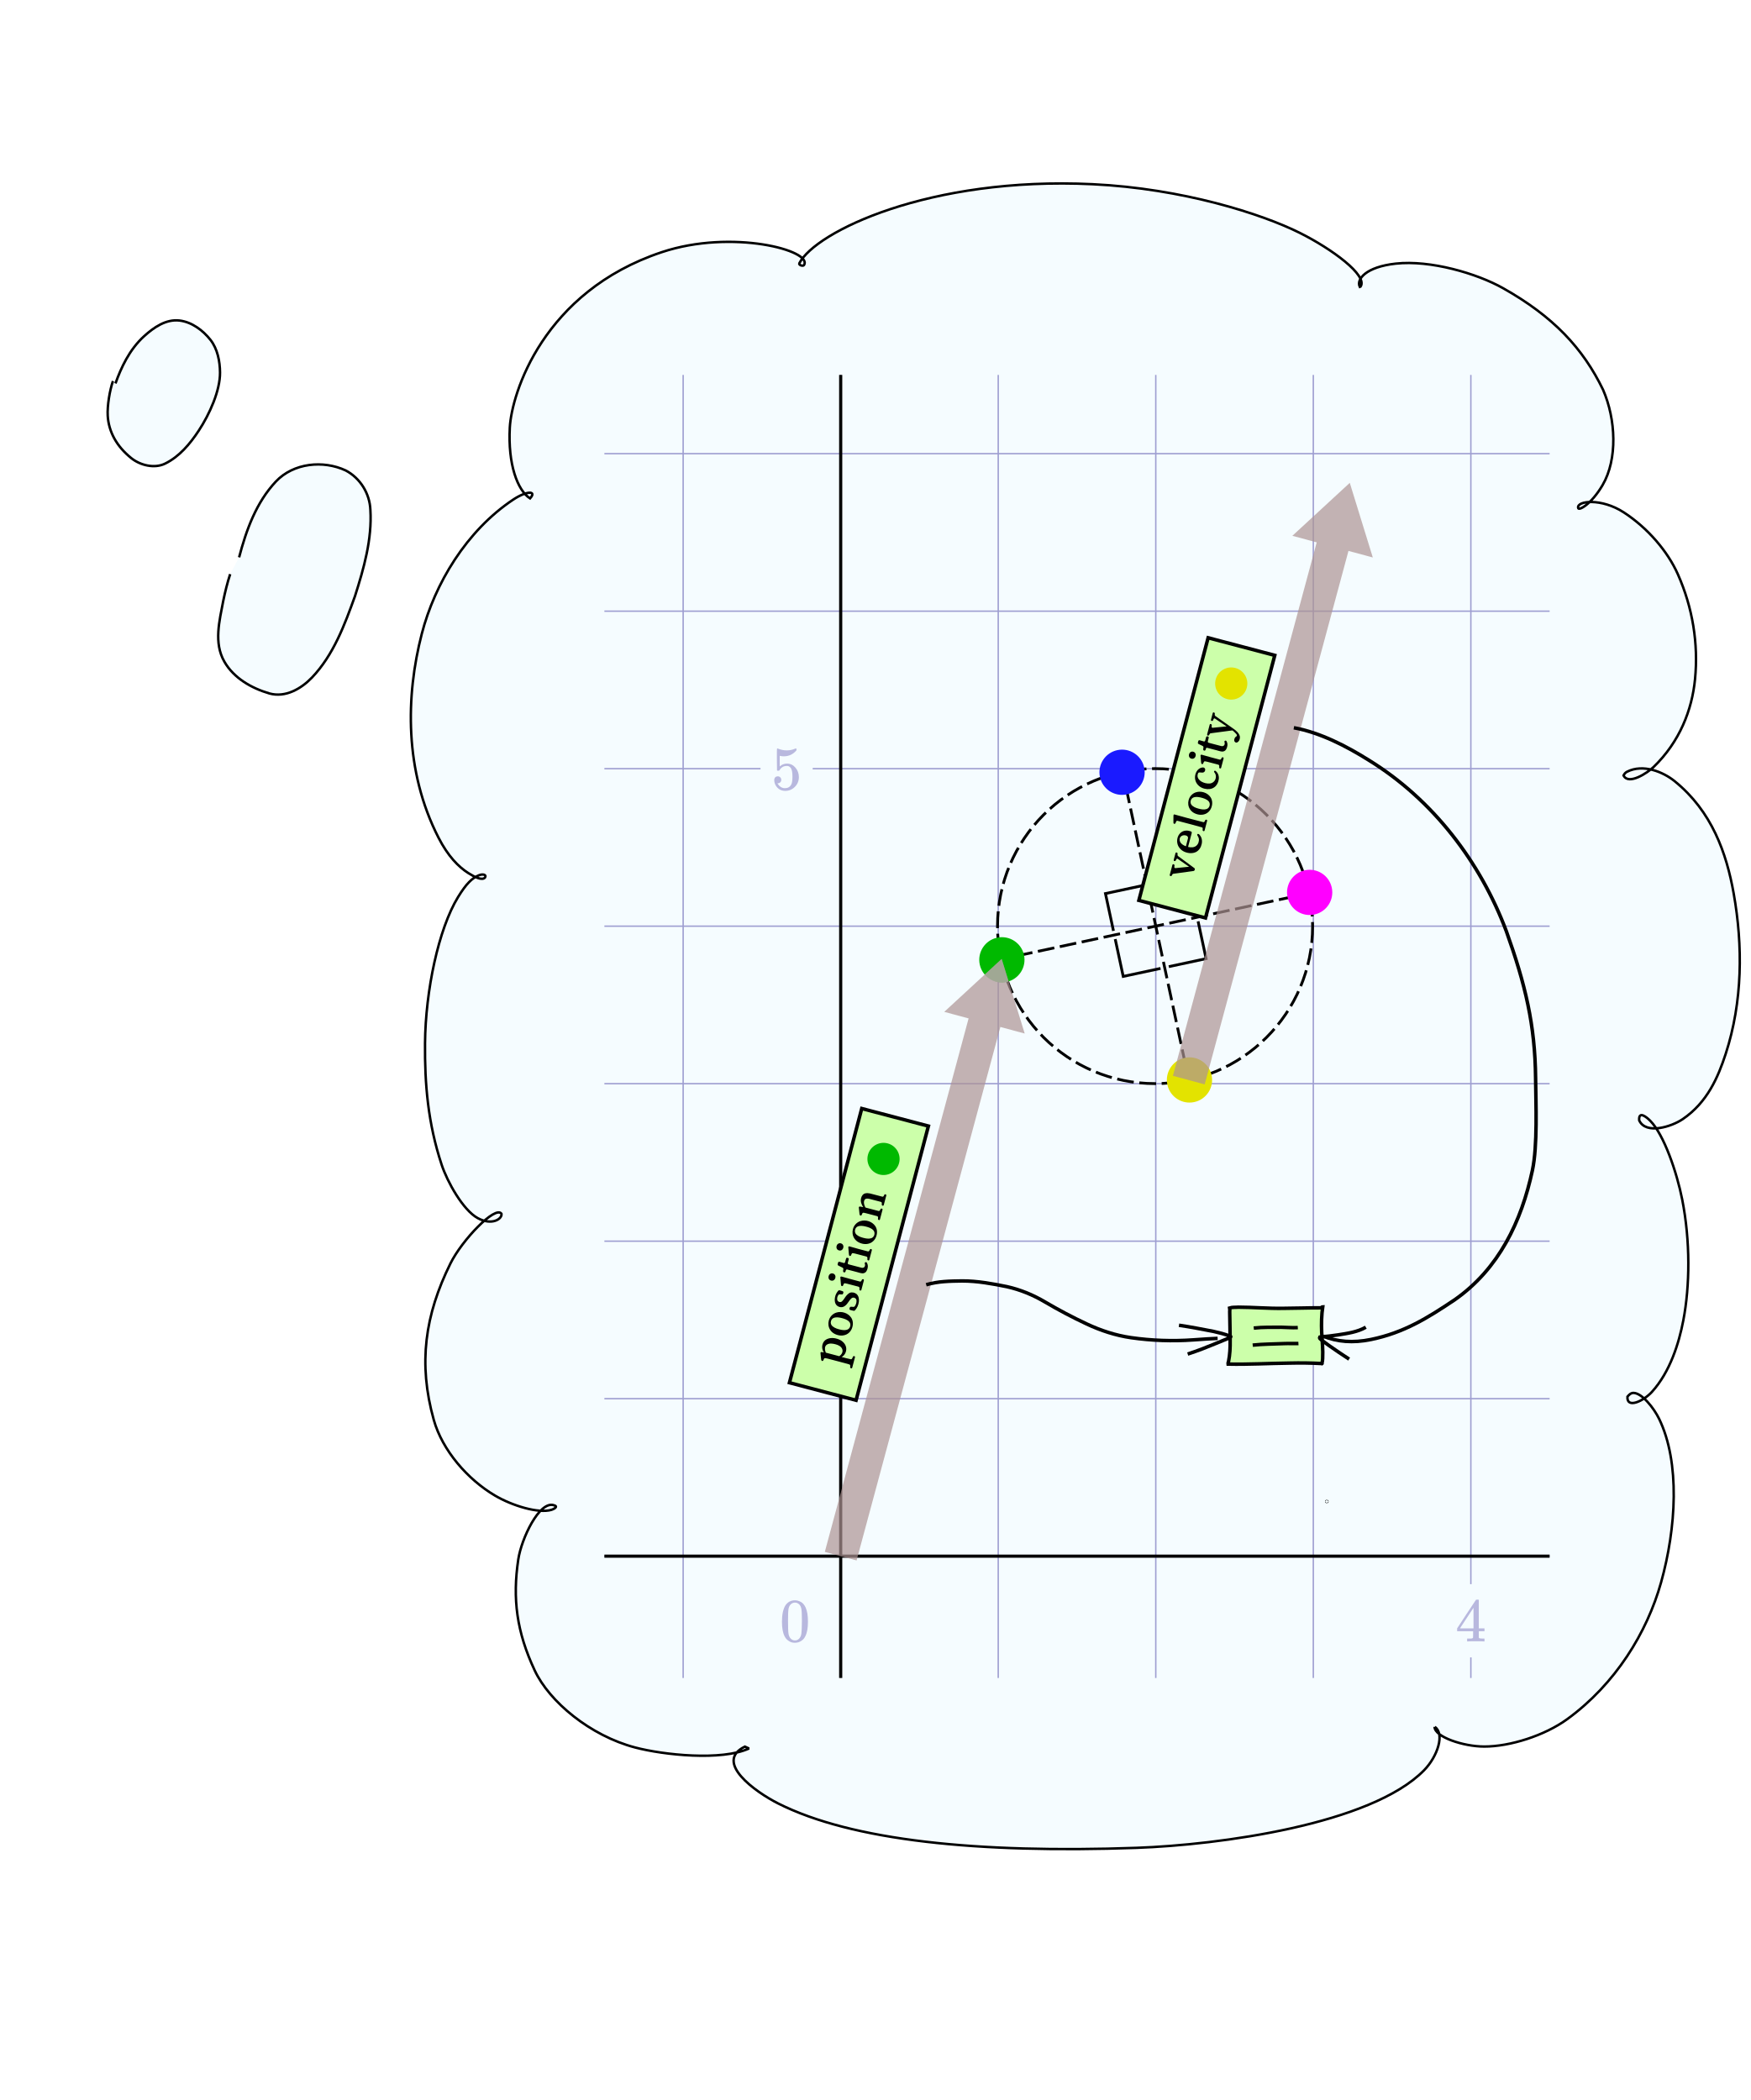
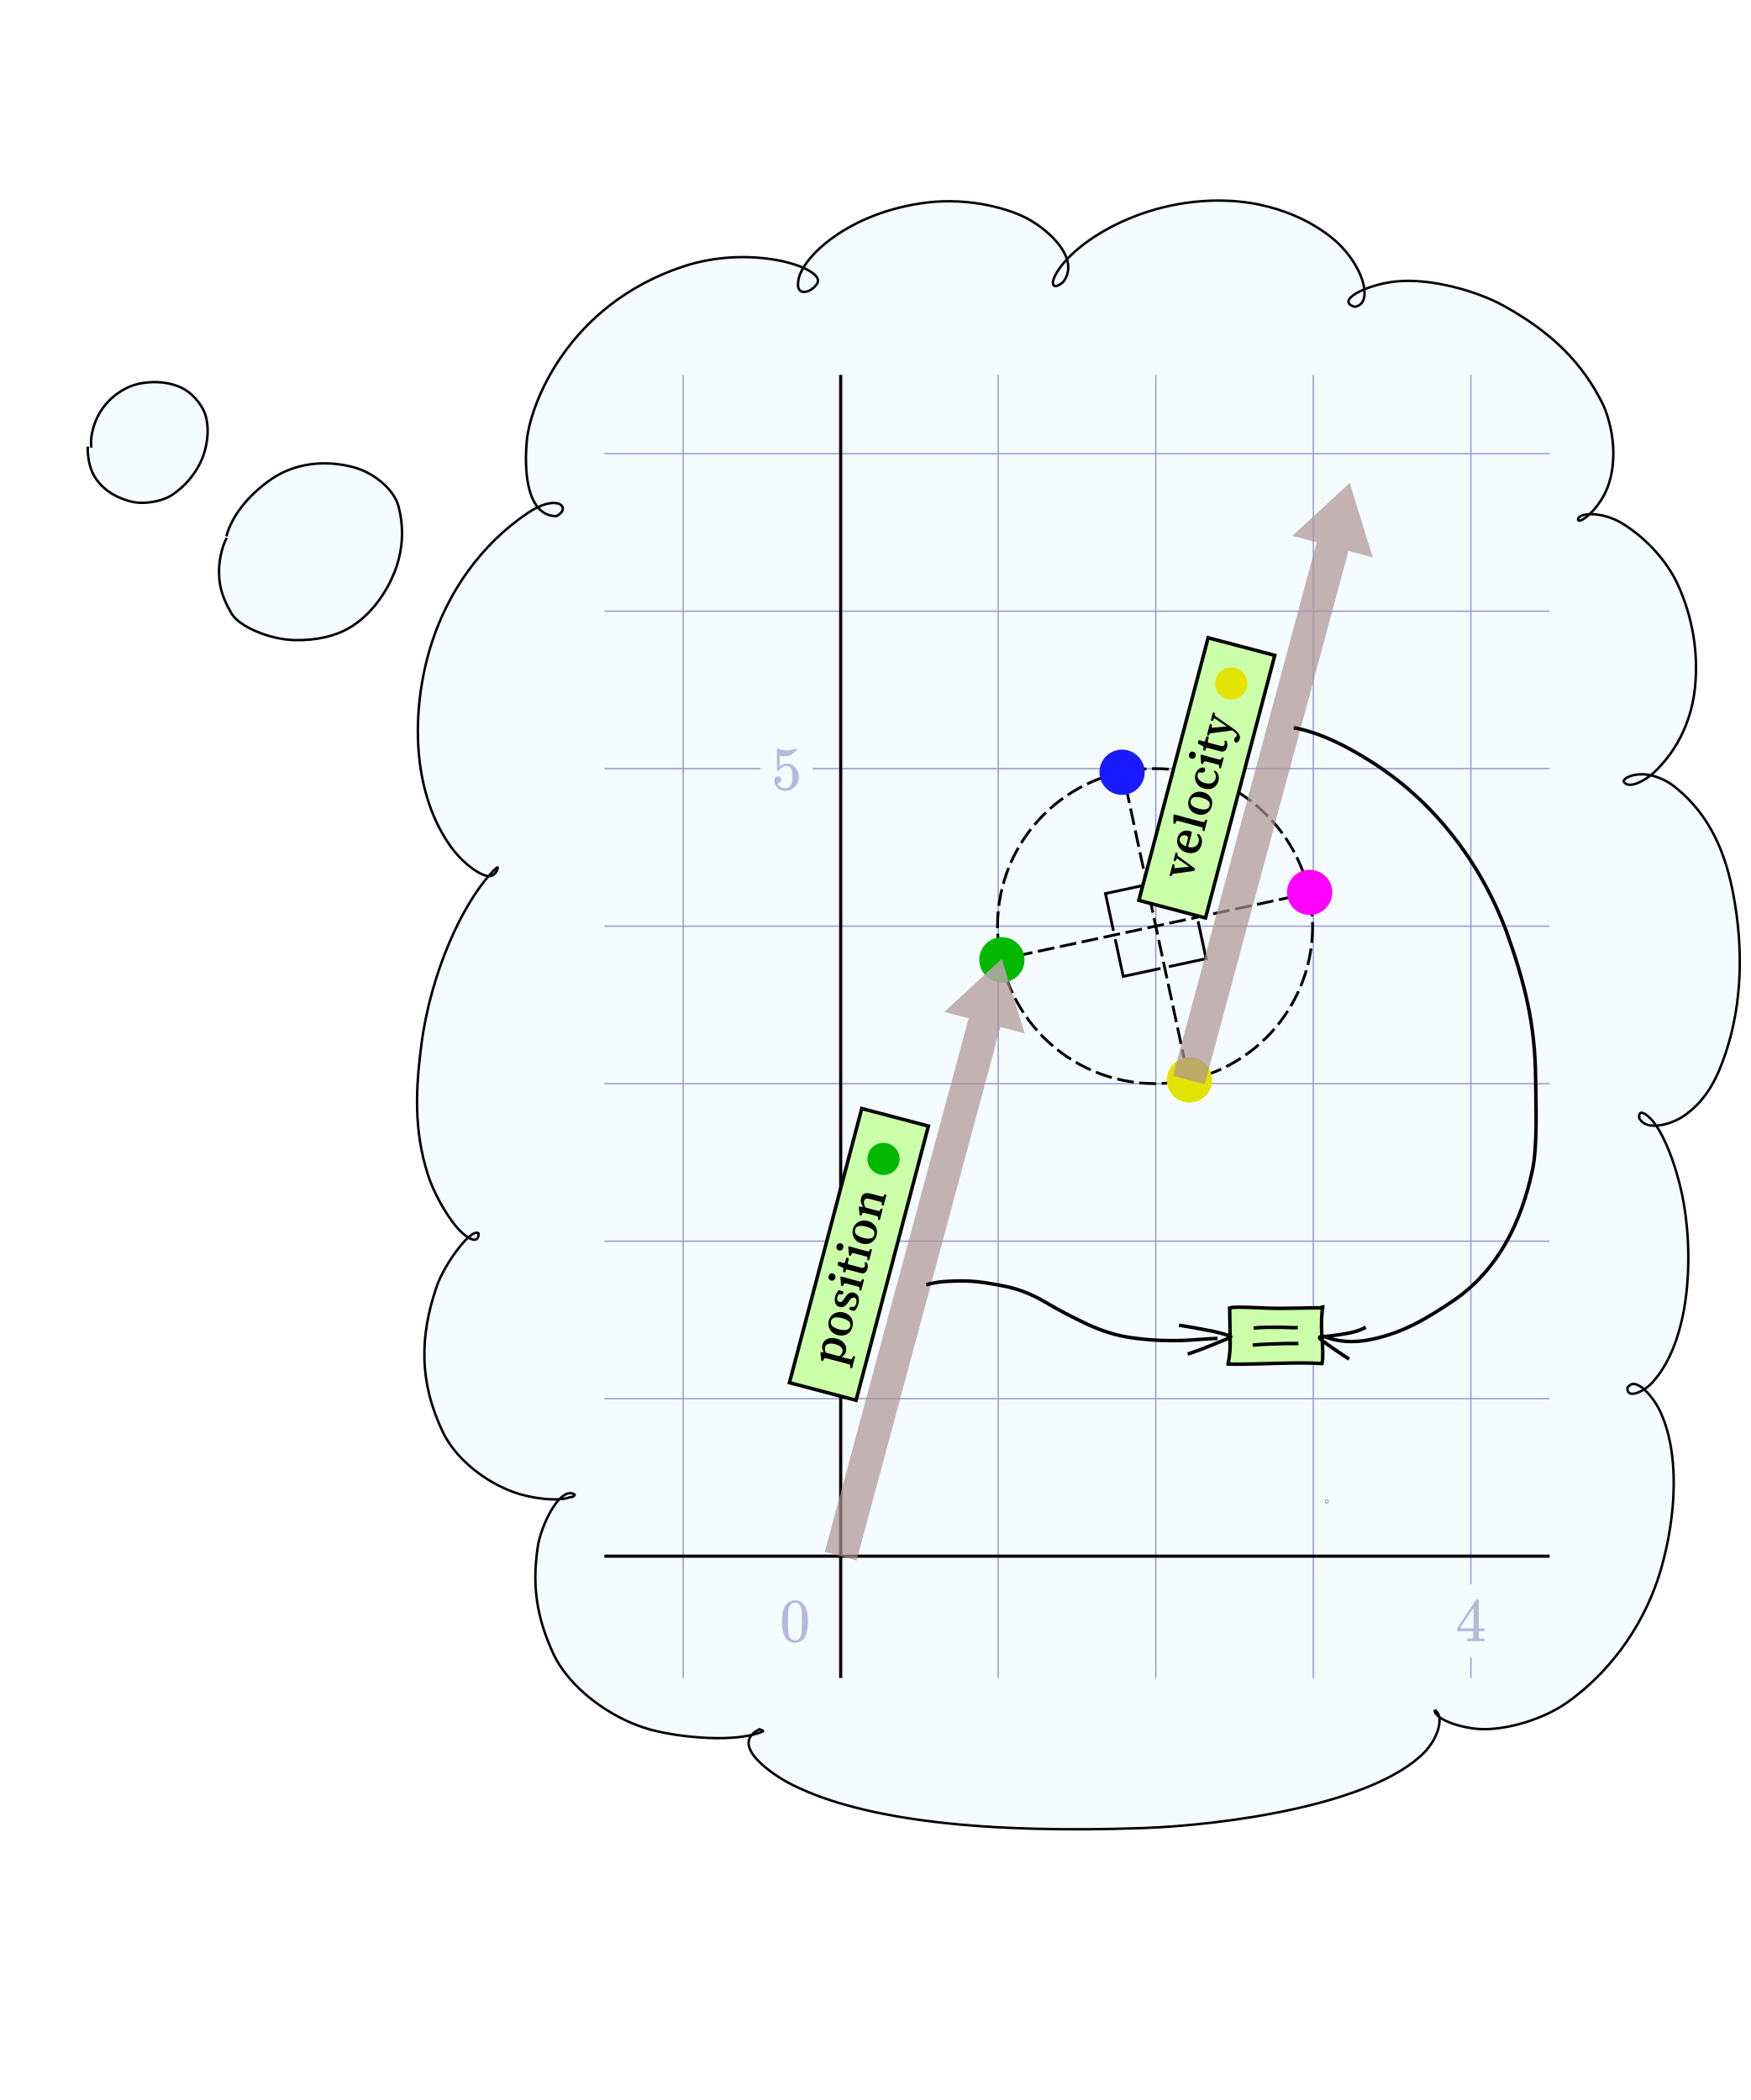
<svg xmlns="http://www.w3.org/2000/svg" xmlns:xlink="http://www.w3.org/1999/xlink" id="svg22" width="500" height="600" preserveAspectRatio="none" version="1.1" viewBox="-10 -17.198 500 600">
  <style id="style1" type="text/css">.grid{stroke:#9e9ed1;stroke-width:.4}.axes{stroke:#000;stroke-width:.9}</style>
  <defs id="defs1">
    <path id="MJMAIN-30" stroke-width="1" d="M96 585q56 81 153 81 48 0 96-26t78-92q37-83 37-228 0-155-43-237-20-42-55-67t-61-31q-26-6-51-7-26 0-52 6t-61 32q-35 26-55 67-43 82-43 237 0 174 57 265zm225 12q-30 32-71 32-42 0-72-32-25-26-33-72t-8-192q0-158 8-208t36-79q28-30 69-30 40 0 68 30 29 30 36 84t8 203q0 145-8 191t-33 73z" />
    <path id="MJMAIN-35" stroke-width="1" d="M164 157q0-24-16-40t-39-16h-7q46-79 122-79 70 0 102 60 19 33 19 128 0 103-27 139-26 33-58 33h-6q-78 0-118-68-4-7-7-8t-15-2q-17 0-19 6-2 4-2 175v129q0 50 5 50 2 2 4 2 1 0 21-8t55-16q35-8 75-8 71 0 136 28 8 4 13 4 8 0 8-18v-13q-82-97-205-97-31 0-56 6l-10 2V374q19 14 30 22t36 16q25 8 51 8 81 0 137-65t56-154q0-92-64-157T229-22q-81 0-130 54T50 154q0 24 11 38t23 18q12 4 23 4 25 0 41-17t16-40z" />
  </defs>
  <g id="layer111">
-     <path id="path248" d="M22.984 92.352c1.578-4.404 3.921-9.635 8.206-13.518 2.737-2.48 6.209-4.906 10.088-4.45 3.514.415 6.694 2.809 8.835 5.518 2 2.533 2.71 6.094 2.735 9.335.04 5.125-2.938 11.846-6.095 16.633-2.473 3.75-5.51 7.394-9.614 9.402-3.023 1.48-7.066.484-9.62-1.558-4.178-3.34-6.474-7.52-6.75-12.125-.168-2.81.57-7.25 1.495-9.914" style="fill:#f5fcff;fill-opacity:1;stroke:#000;stroke-width:.7;stroke-dasharray:none;stroke-dashoffset:0" />
-     <path id="path250" d="M58.298 142.04c2.036-7.778 4.9-15.721 10.512-21.668 5.004-5.31 13.523-6.157 19.946-3.148 4.135 2.178 6.862 6.583 7.04 11.247.51 8.416-1.862 16.684-4.387 24.625-2.968 8.237-6.14 16.82-12.282 23.272-3.087 3.217-7.586 5.839-12.173 4.563-5.083-1.488-10.174-4.368-12.866-9.084-3.082-5.357-1.394-11.661-.325-17.335.533-2.588 1.157-5.16 1.984-7.672" style="fill:#f5fcff;fill-opacity:1;stroke:#000;stroke-width:.7;stroke-dasharray:none;stroke-dashoffset:0" />
-     <path id="path132" d="M399.836 476.2c2.896 1.933.841 8.41-3.06 12.392-15.188 15.506-58.652 21.335-82.107 22.165-45.387 1.606-81.318-2.053-102.397-12.683-6.552-3.303-18.458-11.869-9.505-16.241l1.176.538c-7.837 3.579-24.283 1.885-32.545-.293-12.798-3.374-24.473-13.05-28.673-22.029-5.148-11.002-6.373-20.432-4.68-31.713.893-5.942 6.003-16.734 10.116-15.483 1.502.381-.02 1.143-.616 1.324-3.703 1.125-11.168-1.136-16.136-4.057-7.837-4.61-15.057-12.928-17.501-21.627-4.542-16.168-2.495-30.025 4.747-44.68 3.307-6.695 12.806-16.626 14.579-14.244.306 1.457-2.696 3.495-6.778 1.266-4.234-2.312-8.7-10.413-10.291-15.22-3.952-11.942-4.858-23.13-4.76-34.721.127-15.034 3.86-32.686 9.426-41.776 2.337-3.817 4.014-5.452 5.977-6.243 1.123-.453 2.277-.154 1.719.67-.827.915-2.986-.168-4.761-1.295-2.811-1.785-5.805-4.826-8.522-10.136-9.725-19-9.382-40.375-4.77-58.204 3.7-14.313 12.746-29.459 26.118-38.361 3.815-2.54 6.866-2.598 4.812-.343-3.618-2.318-6.344-9.796-5.782-20.244.521-9.672 9.465-38.792 43.402-50.111 20.106-6.706 43.259-.44 40.636 3.7-.38.417-1.576-.074-1.343-.515 4.58-8.971 37.044-24.843 83.754-22.604 25.81 1.237 48.423 8.519 59.197 13.903 9.207 4.602 19.46 12.143 17.382 15.328h-.01l-.227.103c-1.058-2.15 1.719-5.704 10.268-6.642 9.893-1.085 23.178 2.803 30.645 7.008 14.398 8.107 22.877 17.225 28.578 29.032 3.681 8.47 4.182 19.831-.126 27.212-3.295 5.647-6.993 7.497-6.992 6.53-.428-2.037 6.644-2.854 13.018 1.281 6.906 4.482 12.59 11.21 15.46 17.676 4.224 9.514 5.902 19.81 4.913 29.969-.861 8.83-4.392 17.9-11.812 25.083-1.762 1.706-7.213 5.321-8.611 2.446.193-.348.437-.777.966-1.047 4.637-2.373 10.393.067 13.595 2.655 10.694 8.64 14.854 20.6 16.904 32.139 2.642 14.874 2.568 30.877-2.28 45.777-2.176 6.687-5.252 13.892-12.288 18.674-3.183 2.163-10.503 4.495-12.428.357-.213-2.87 2.114-.948 3.183.14 3.899 3.973 7.558 14.63 9.107 22.48 2.339 11.856 2.204 24.666.318 34.506-1.272 6.637-3.804 14.73-8.964 20.436-2.342 2.59-7.266 4.945-6.997 1.368.337-.399.923-1.1 1.752-1.07 2.473.086 5.819 4.38 7.287 7.4 6.063 12.475 4.89 31.281.566 46.735-4.016 14.355-13.045 29.052-26.79 39.065-6.484 4.725-16.393 7.846-23.729 7.84-6.011-.007-14.18-2.774-14.178-5.616" style="display:inline;fill:#f5fcff;fill-opacity:1;stroke:#000;stroke-width:.7;stroke-miterlimit:2;stroke-dasharray:none;stroke-dashoffset:0;stroke-opacity:1" />
+     <path id="path248" d="M16.106 110.7c-.466-3.157.723-8.466 4.234-12.54 2.243-2.602 5.855-5.208 10.311-5.902 4.038-.63 7.777-.22 11.026 1.248 3.037 1.372 5.536 4.41 6.607 6.845 1.692 3.852 1.19 9.599-.778 14.052-1.542 3.489-4.388 7.164-8.301 9.777-2.883 1.925-8.109 2.812-11.603 1.958-5.716-1.398-9.199-4.488-10.986-7.884-1.09-2.073-1.699-5.617-1.528-7.872" style="fill:#f5fcff;fill-opacity:1;stroke:#000;stroke-width:.7;stroke-dasharray:none;stroke-dashoffset:0" />
+     <path id="path250" d="M54.646 136.05c1.581-5.916 6.405-11.949 13.035-16.463 5.914-4.027 14.311-5.693 23.313-3.286 5.88 1.572 11.553 6.375 12.824 11.134 1.728 6.47 1.202 13.034-1.195 19.007-2.115 5.269-6.369 11.994-12.928 15.808-3.795 2.207-9.18 3.604-15.608 3.44-7.195-.184-15.82-3.9-17.975-7.621-3.212-5.544-3.59-8.925-3.542-12.53.027-1.996.638-6.367 2.212-9.08" style="fill:#f5fcff;fill-opacity:1;stroke:#000;stroke-width:.7;stroke-dasharray:none;stroke-dashoffset:0" />
+     <path id="path132" d="M399.865 471.368c2.834 1.887.823 8.21-2.995 12.098-14.866 15.137-57.41 20.828-80.367 21.638-44.425 1.568-79.594-2.004-100.227-12.382-6.413-3.224-18.066-11.587-9.303-15.855l1.151.525c-7.67 3.494-23.768 1.84-31.855-.286-12.527-3.293-23.954-12.74-28.065-21.505-5.04-10.741-6.238-19.947-4.581-30.96.874-5.8 5.875-16.337 9.901-15.115 1.47.372-.02 1.116-.711 1.048-3.53 1.337-11.073.393-16.296-1.526-8.239-3.03-16.413-9.533-20.022-17.1-6.707-14.063-6.712-27.007-1.807-41.457 2.24-6.601 10.004-17.081 12.02-15.275.075 3.393-3.493 1.592-6.546-2.147-3.026-3.704-6.346-9.635-7.948-14.677-4.103-12.911-3.433-24.675-1.896-36.74 2.746-21.546 12.026-40.674 19.829-49.202 1.403-1.534 2.281-2.432 1.97-1.384-.278.974-1.197 2.159-2.504 2.066-2.697-.19-7.715-3.957-11.065-8.736-11.782-16.81-10.807-41.115-5.022-58.52 4.554-13.707 13.498-27.25 27.244-36.52 8.492-5.726 12.6-1.45 8.206.907-7.355.064-9.497-9.871-8.52-21.315.885-10.349 11.49-38.956 44.707-50.006 19.68-6.547 40.496.43 38.345 4.698-1.292 2.563-6.247 4.38-5.5-.478.658-6.529 14.154-19.713 36.76-22.493 12.163-1.495 24.261 1.767 29.985 5.32 7.284 4.521 13.127 11.654 9.034 17.258-.725.792-3.304 2.532-3.018-.11 2.515-8.758 23.646-24.038 49.841-22.979 16.637.673 28.093 8.279 32.763 13.316 6.03 6.502 7.767 13.836 5.365 16.133-.691.661-1.545.934-2.027.77-5.086-1.717 3.421-6.238 11.97-7.154 9.893-1.06 23.178 2.736 30.645 6.842 14.398 7.914 22.877 16.815 28.578 28.342 3.681 8.269 4.182 19.36-.126 26.565-3.295 5.513-6.993 7.32-6.992 6.375-.428-1.988 6.644-2.786 13.018 1.251 6.906 4.375 12.59 10.944 15.46 17.256 4.224 9.288 5.902 19.34 4.913 29.257-.861 8.62-4.392 17.475-11.812 24.487-1.762 1.666-7.213 5.195-8.611 2.388.193-.34.437-.758.966-1.022 4.637-2.316 10.393.066 13.595 2.592 10.694 8.435 14.854 20.11 16.904 31.376 2.642 14.52 2.568 30.143-2.28 44.69-2.176 6.527-5.252 13.561-12.288 18.23-3.183 2.111-10.503 4.388-12.428.348-.213-2.802 2.114-.925 3.183.137 3.899 3.878 7.558 14.282 9.107 21.946 2.339 11.574 2.204 24.08.318 33.686-1.272 6.48-3.804 14.38-8.964 19.95-2.342 2.53-7.266 4.828-6.997 1.336.337-.39.923-1.074 1.752-1.044 2.473.084 5.819 4.276 7.287 7.224 6.063 12.179 4.89 30.538.566 45.625-4.016 14.014-13.045 28.362-26.79 38.137-6.484 4.613-16.393 7.66-23.729 7.654-6.011-.007-14.18-2.709-14.178-5.483" style="display:inline;fill:#f5fcff;fill-opacity:1;stroke:#000;stroke-width:.7;stroke-miterlimit:2;stroke-dasharray:none;stroke-dashoffset:0;stroke-opacity:1" />
+     <path id="path2" d="M22.984-538.65c1.578-4.405 3.921-9.636 8.206-13.519 2.737-2.48 6.209-4.906 10.088-4.45 3.514.415 6.694 2.81 8.835 5.518 2 2.533 2.71 6.094 2.735 9.335.04 5.125-2.938 11.846-6.095 16.633-2.473 3.75-5.51 7.394-9.614 9.402-3.023 1.48-7.066.484-9.62-1.558-4.178-3.34-6.474-7.52-6.75-12.125-.168-2.81.57-7.25 1.495-9.914" style="fill:#f5fcff;fill-opacity:1;stroke:#000;stroke-width:.7;stroke-dasharray:none;stroke-dashoffset:0" />
+     <path id="path3" d="M58.298-488.963c2.036-7.778 4.9-15.72 10.512-21.668 5.004-5.31 13.523-6.157 19.946-3.148 4.135 2.178 6.862 6.583 7.04 11.247.51 8.416-1.862 16.684-4.387 24.625-2.968 8.237-6.14 16.82-12.282 23.272-3.087 3.217-7.586 5.84-12.173 4.563-5.083-1.488-10.174-4.368-12.866-9.084-3.082-5.357-1.394-11.66-.325-17.335.533-2.588 1.157-5.16 1.984-7.672" style="fill:#f5fcff;fill-opacity:1;stroke:#000;stroke-width:.7;stroke-dasharray:none;stroke-dashoffset:0" />
+     <path id="path4" d="M399.836-154.803c2.896 1.933.841 8.41-3.06 12.392-15.188 15.506-58.652 21.335-82.107 22.165-45.387 1.606-81.318-2.053-102.397-12.683-6.552-3.303-18.458-11.869-9.505-16.24l1.176.537c-7.837 3.58-24.283 1.885-32.545-.293-12.798-3.374-24.473-13.05-28.673-22.029-5.148-11.002-6.373-20.432-4.68-31.713.893-5.942 6.003-16.734 10.116-15.483 1.502.381-.02 1.143-.616 1.324-3.703 1.125-11.168-1.136-16.136-4.057-7.837-4.61-15.057-12.928-17.501-21.627-4.542-16.168-2.495-30.025 4.747-44.68 3.307-6.695 12.806-16.626 14.579-14.244.306 1.457-2.696 3.495-6.778 1.266-4.234-2.312-8.7-10.413-10.291-15.22-3.952-11.942-4.858-23.13-4.76-34.72.127-15.035 3.86-32.687 9.426-41.777 2.337-3.817 4.014-5.452 5.977-6.243 1.123-.453 2.277-.154 1.719.67-.827.915-2.986-.168-4.761-1.295-2.811-1.785-5.805-4.826-8.522-10.136-9.725-19-9.382-40.375-4.77-58.204 3.7-14.313 12.746-29.459 26.118-38.36 3.815-2.54 6.866-2.599 4.812-.344-3.618-2.318-6.344-9.796-5.782-20.244.521-9.672 9.465-38.792 43.402-50.11 20.106-6.707 43.259-.44 40.636 3.7-.38.416-1.576-.075-1.343-.516 4.58-8.97 37.044-24.843 83.754-22.604 25.81 1.237 48.423 8.52 59.197 13.903 9.207 4.602 19.46 12.143 17.382 15.328h-.01l-.227.103c-1.058-2.15 1.719-5.704 10.268-6.642 9.893-1.085 23.178 2.803 30.645 7.008 14.398 8.107 22.877 17.225 28.578 29.032 3.681 8.47 4.182 19.831-.126 27.212-3.295 5.647-6.993 7.497-6.992 6.53-.428-2.037 6.644-2.854 13.018 1.281 6.906 4.482 12.59 11.21 15.46 17.676 4.224 9.514 5.902 19.81 4.913 29.97-.861 8.83-4.392 17.9-11.812 25.082-1.762 1.706-7.213 5.321-8.611 2.446.193-.348.437-.777.966-1.047 4.637-2.373 10.393.067 13.595 2.655 10.694 8.64 14.854 20.6 16.904 32.14 2.642 14.873 2.568 30.876-2.28 45.776-2.176 6.687-5.252 13.892-12.288 18.674-3.183 2.163-10.503 4.495-12.428.357-.213-2.87 2.114-.948 3.183.14 3.899 3.973 7.558 14.63 9.107 22.48 2.339 11.856 2.204 24.666.318 34.506-1.272 6.637-3.804 14.73-8.964 20.436-2.342 2.59-7.266 4.945-6.997 1.368.337-.399.923-1.1 1.752-1.07 2.473.086 5.819 4.38 7.287 7.4 6.063 12.475 4.89 31.281.566 46.735-4.016 14.355-13.045 29.052-26.79 39.065-6.484 4.725-16.393 7.846-23.729 7.84-6.011-.007-14.18-2.774-14.178-5.616" style="display:inline;fill:#f5fcff;fill-opacity:1;stroke:#000;stroke-width:.7;stroke-miterlimit:2;stroke-dasharray:none;stroke-dashoffset:0;stroke-opacity:1" />
+     <path id="path10" d="M-86.91 135.582c1.355-6.033 6.02-12.192 12.601-16.807 5.87-4.116 14.384-5.831 23.697-3.398 6.082 1.59 12.098 6.473 13.609 11.32 2.054 6.59 1.807 13.28-.38 19.373-1.93 5.374-5.982 12.236-12.52 16.137-3.784 2.257-9.23 3.693-15.811 3.539-7.367-.172-16.352-3.942-18.72-7.729-3.531-5.643-4.64-8.365-4.179-12.762.211-2.012.088-4.685 1.577-7.454" style="fill:#f5fcff;fill-opacity:1;stroke:#000;stroke-width:.7;stroke-dasharray:none;stroke-dashoffset:0" />
  </g>
  <g id="layer112">
    <circle id="path270" cx="369" cy="411.802" r=".002" style="display:inline;fill:#e5f6ff;stroke:#000" />
    <g id="layer6" style="display:inline">
      <path id="path1-7" d="M185.138 462.226V89.921" class="grid" style="stroke:#9e9ed1;stroke-width:.4" />
      <path id="path2-7" d="M230.138 449.921v-360" class="grid" style="stroke:#9e9ed1;stroke-width:.4" />
      <path id="path3-3" d="M275.138 462.226V89.921" class="grid" style="stroke:#9e9ed1;stroke-width:.4" />
      <path id="path4-1" d="M320.138 462.226V89.921" class="grid" style="stroke:#9e9ed1;stroke-width:.4" />
      <path id="path5-7" d="M365.138 462.226V89.921" class="grid" style="stroke:#9e9ed1;stroke-width:.4" />
      <path id="path6-4" d="M410.138 435.419V89.92" class="grid" style="stroke:#9e9ed1;stroke-width:.4" />
      <path id="path7-9" d="M162.638 427.421h270" class="grid" style="stroke:#9e9ed1;stroke-width:.4" />
      <path id="path8-6" d="M162.638 382.421h270" class="grid" style="stroke:#9e9ed1;stroke-width:.4" />
      <path id="path9-9" d="M162.638 337.421h270" class="grid" style="stroke:#9e9ed1;stroke-width:.4" />
      <path id="path10-8" d="M162.638 292.421h270" class="grid" style="stroke:#9e9ed1;stroke-width:.4" />
      <path id="path11-0" d="M162.638 247.421h270" class="grid" style="stroke:#9e9ed1;stroke-width:.4" />
      <path id="path12-3" d="M162.638 202.421h44.597m14.905 0h210.498" class="grid" style="stroke:#9e9ed1;stroke-width:.4" />
      <path id="path13-6" d="M162.638 157.421h270" class="grid" style="stroke:#9e9ed1;stroke-width:.4" />
      <path id="path14-6" d="M162.638 112.421h270" class="grid" style="stroke:#9e9ed1;stroke-width:.4" />
      <path id="path15-5" d="M162.638 427.421h270" class="axes" style="stroke:#000;stroke-width:.9" />
      <path id="path16-4" d="M230.138 462.226V89.921" class="axes" style="stroke:#000;stroke-width:.9" />
      <g id="g16" style="fill:#b8b8de;fill-opacity:1" transform="matrix(.01764 0 0 -.01764 212.672 451.78)">
        <use xlink:href="#MJMAIN-30" id="use16" x="0" y="0" style="fill:#b8b8de;fill-opacity:1" />
      </g>
      <g id="g17-2" style="fill:#b8b8de;fill-opacity:1" transform="matrix(.01764 0 0 -.01764 405.723 451.78)">
        <path id="use17-3" stroke-width="1" d="M462 0q-18 3-129 3-116 0-134-3h-9v46h58q7 0 17 2t14 5q4 3 7 8 1 2 1 54v50H28v46l151 231q153 232 155 233 2 2 21 2h18l6-6V211h92v-46h-92V66q0-7 6-12 8-7 57-8h29V0ZM293 211v334L74 212l109-1Z" style="fill:#b8b8de;fill-opacity:1" />
      </g>
      <g id="g18-1" style="fill:#b8b8de;fill-opacity:1" transform="matrix(.01764 0 0 -.01764 210.273 208.382)">
        <use xlink:href="#MJMAIN-35" id="use18-2" x="0" y="0" style="fill:#b8b8de;fill-opacity:1" />
      </g>
      <path id="path44" d="M410.138 462.226v-5.88" class="grid" style="stroke:#9e9ed1;stroke-width:.4" />
    </g>
    <g id="g42" transform="translate(185.84 89.903)">
      <circle id="path23" cx="134.097" cy="157.5" r="45" style="fill:none;stroke:#000;stroke-width:.8;stroke-dasharray:4.8,1.6;stroke-dashoffset:0" />
      <g id="g34" transform="rotate(50.9 98.62 110.623)">
        <path id="path30" d="m137.07 152.595 40.86-80.19" style="fill:#00b900;fill-opacity:1;stroke:#000;stroke-width:.8;stroke-dasharray:4.8,1.6;stroke-dashoffset:2.24" />
        <circle id="path25" cx="191.207" cy="-16.265" r="6.462" style="fill:#f0f;stroke:none;stroke-width:.8;stroke-dasharray:none;stroke-dashoffset:0" transform="rotate(27)" />
        <path id="path27" d="m197.595 132.93-80.19-40.86" style="fill:red;stroke:#000;stroke-width:.8;stroke-dasharray:4.8,1.6;stroke-dashoffset:2.24" />
        <circle id="circle27" cx="28.535" cy="-236.407" r="6.462" style="fill:#e3e300;fill-opacity:1;stroke:none;stroke-width:.8;stroke-dasharray:none;stroke-dashoffset:0" transform="rotate(117)" />
        <circle id="circle29" cx="-28.935" cy="146.408" r="6.462" style="fill:#1a1aff;fill-opacity:1;stroke:none;stroke-width:.8;stroke-dasharray:none;stroke-dashoffset:0" transform="rotate(-63)" />
        <circle id="circle30" cx="-191.607" cy="-73.735" r="6.462" style="fill:#00b900;fill-opacity:1;stroke:none;stroke-width:.8;stroke-dasharray:none;stroke-dashoffset:0" transform="rotate(-153)" />
        <g id="g31" style="stroke-width:.601" transform="scale(1.6627) rotate(27 219.498 -40.657)">
          <path id="path31" d="M156.775 119.78h-6.556v-6.555m0-1.45v-6.556h6.556" style="fill:none;stroke:#000;stroke-width:.481;stroke-dashoffset:2.24" />
          <path id="rect30" d="M158.225 105.22h6.556v6.555m0 1.45v6.556h-6.556" style="fill:none;stroke:#000;stroke-width:.481;stroke-dashoffset:2.24" />
        </g>
      </g>
    </g>
    <path id="path19-1" d="m276.121 256.777-16.401 15.128 6.952 1.874-41.072 152.42 9.076 2.445 41.072-152.42 6.952 1.874z" class="fat-vector-arrows" style="opacity:.7;fill:#ac9393;stroke:none" />
    <path id="path43" d="m375.554 120.758-16.402 15.13 6.952 1.872-41.072 152.42 9.076 2.446 41.073-152.42 6.952 1.874z" class="fat-vector-arrows" style="opacity:.7;fill:#ac9393;stroke:none" />
    <path id="path133" d="m276.121 256.777-4.845 4.462c1.79 2.625 5.595 2.42 6.826 1.965z" style="fill:#bdb0b3;fill-opacity:.59;stroke:none;stroke-width:1;stroke-dasharray:1,1;stroke-dashoffset:0" />
    <path id="path218" d="m315.31 240.052 19.784-75.027 19.036 5.02-19.785 75.026z" style="fill:#cfa;stroke:#000;stroke-width:1" />
    <g id="g227" style="stroke-width:1.424" transform="matrix(.17978 -.68174 .67612 .1783 -79.248 313.965)">
      <path id="path219" d="M324.986 528.326c.703-.097.573.968-.058.901-.354.027-.703.217-.772.595-1.036 2.812-2.045 5.635-3.1 8.44-.478 1.235-1.104 2.56-2.318 3.219-.835.377-1.968.277-2.602-.428-.38-.432-.17-1.13.349-1.34.704-.306 1.572-.087 2.071.491.669.142.958-.805 1.286-1.254.112-.41.621-.824.41-1.253-1.102-2.699-2.191-5.403-3.302-8.098-.211-.499-.952-.209-1.15-.696-.193-.513.385-.63.76-.577 1.226.004 2.453-.008 3.68.006.642.047.364 1.008-.207.897-.354.026-.919.165-.693.645l1.96 5.312c.624-1.817 1.264-3.628 1.876-5.448.097-.463-.457-.486-.779-.525-.641.052-.64-1.04.034-.888h2.555z" style="font-size:20px;font-family:&quot;Song Myung&quot;;-inkscape-font-specification:&quot;Song Myung&quot;;text-align:center;text-anchor:middle;stroke-width:1.139;stroke-dasharray:1.139,1.139" />
      <path id="path220" d="M314.876 536.028c.524-.459 1.119.424.522.758-.818.783-2.072.915-3.127.627a1.792 1.792 0 0 1-1.302-1.407c-.151-.811-.024-1.636-.053-2.455-.005-1.28.01-2.56-.008-3.84-.034-.408-.484-.394-.79-.383-.448.107-.789-.374-.558-.768.222-.317.651-.229.986-.3.371.018.627-.3.641-.65.12-.582.226-1.166.354-1.745.127-.42.608-.327.947-.337a.503.503 0 0 1 .605.608c-.007.563-.04 1.127-.03 1.69.034.408.483.394.79.382.433.016.873-.034 1.301.032.39.156.39.9 0 1.057-.49.065-.993.016-1.488.031-.374-.075-.71.222-.63.608.005 1.738-.013 3.477.01 5.215.004.489.28 1.024.81 1.097.352.063.723-.02 1.02-.22z" style="font-size:20px;font-family:&quot;Song Myung&quot;;-inkscape-font-specification:&quot;Song Myung&quot;;text-align:center;text-anchor:middle;stroke-width:1.139;stroke-dasharray:1.139,1.139" />
      <path id="path221" d="M306.496 526.028q-.64 0-1.06-.38-.4-.38-.4-1t.4-1q.42-.38 1.06-.38.62 0 1.02.38.42.38.42 1t-.42 1q-.4.38-1.02.38z" style="font-size:20px;font-family:&quot;Song Myung&quot;;-inkscape-font-specification:&quot;Song Myung&quot;;text-align:center;text-anchor:middle;stroke-width:1.139;stroke-dasharray:1.139,1.139" />
      <path id="path222" d="M307.576 535.908c-.013.333.308.53.606.546.273.03.62.136.632.468.056.358-.347.463-.626.426-1.223-.004-2.447.008-3.67-.006-.466.02-.51-.686-.079-.787.322-.13.78-.056.963-.415.1-.299.035-.622.054-.931-.006-1.34.012-2.68-.012-4.018-.054-.312.005-.633-.057-.941-.072-.313-.412-.372-.683-.39-.277-.032-.675-.05-.707-.408-.037-.373.348-.519.638-.61.847-.303 1.69-.618 2.54-.914.392-.143.502.338.458.626-.031 1.17-.071 2.34-.057 3.51z" style="font-size:20px;font-family:&quot;Song Myung&quot;;-inkscape-font-specification:&quot;Song Myung&quot;;text-align:center;text-anchor:middle;stroke-width:1.139;stroke-dasharray:1.139,1.139" />
      <path id="path223" d="M301.996 535.208c.218-.565 1.017-.175.68.34-.508 1.21-1.763 1.976-3.045 2.074-1.228.126-2.54-.15-3.487-.98-1.057-.891-1.506-2.312-1.526-3.66-.074-1.63.626-3.322 1.978-4.279 1.31-.94 3.15-1.11 4.603-.404.828.422 1.55 1.205 1.617 2.17-.04.565-.618.898-1.145.814-.548-.009-.942-.502-1.018-1.013-.088-.403-.107-.829-.263-1.212-.297-.395-.89-.293-1.318-.239-1.05.213-1.723 1.203-1.99 2.18-.3 1.144-.29 2.394.114 3.512.386 1.06 1.465 1.82 2.6 1.777.86.02 1.688-.389 2.2-1.08z" style="font-size:20px;font-family:&quot;Song Myung&quot;;-inkscape-font-specification:&quot;Song Myung&quot;;text-align:center;text-anchor:middle;stroke-width:1.139;stroke-dasharray:1.139,1.139" />
      <path id="path224" d="M288.476 527.868a4.505 4.505 0 0 1 3.814 2.036c1.22 1.899 1.096 4.607-.397 6.323-.885.99-2.236 1.476-3.55 1.42-1.45.005-2.907-.714-3.692-1.951-.888-1.338-1.012-3.083-.57-4.6.382-1.28 1.341-2.373 2.583-2.876a4.555 4.555 0 0 1 1.812-.352zm0 .9c-.763-.035-1.484.44-1.795 1.13-.536 1.145-.537 2.45-.478 3.69.083.977.258 2.09 1.06 2.754.861.66 2.292.475 2.864-.484.637-1.046.66-2.324.642-3.515-.05-1.046-.163-2.199-.892-3.012-.357-.385-.883-.57-1.401-.563z" style="font-size:20px;font-family:&quot;Song Myung&quot;;-inkscape-font-specification:&quot;Song Myung&quot;;text-align:center;text-anchor:middle;stroke-width:1.139;stroke-dasharray:1.139,1.139" />
      <path id="path225" d="M281.376 535.888c-.048.448.414.56.758.601.548-.08.785.83.159.853-1.351.01-2.703.01-4.055 0-.649-.036-.357-.94.194-.855.306-.048.731-.096.757-.49.08-2.883.035-5.768.047-8.653-.005-.588.009-1.177-.007-1.764-.055-.458-.578-.413-.92-.474-.5.088-.848-.589-.346-.843.668-.227 1.367-.363 2.048-.553.37-.075.728-.231 1.105-.242.415.024.278.55.291.844-.05 1.442-.059 2.883-.051 4.325.007 2.417-.018 4.835.02 7.251z" style="font-size:20px;font-family:&quot;Song Myung&quot;;-inkscape-font-specification:&quot;Song Myung&quot;;text-align:center;text-anchor:middle;stroke-width:1.139;stroke-dasharray:1.139,1.139" />
      <path id="path226" d="M276.456 532.088c-.04.424-.495.465-.829.44h-5.531c.012 1.158.327 2.447 1.33 3.143.874.612 2.09.682 3.05.237.464-.229.816-.614 1.182-.966.577-.366.779.49.38.814-.687 1.194-2.075 1.823-3.418 1.848-1.341.077-2.746-.367-3.667-1.375-1.082-1.24-1.372-3.003-1.143-4.594.24-1.6 1.236-3.127 2.746-3.787 1.512-.688 3.473-.57 4.726.59.991.885 1.318 2.289 1.191 3.572zm-6.32-.48c1.084-.006 2.169.013 3.253-.01.47.009.895-.34.941-.816.162-.975-.372-2.14-1.39-2.376-.822-.189-1.662.26-2.107.945-.441.668-.63 1.469-.697 2.257z" style="font-size:20px;font-family:&quot;Song Myung&quot;;-inkscape-font-specification:&quot;Song Myung&quot;;text-align:center;text-anchor:middle;stroke-width:1.139;stroke-dasharray:1.139,1.139" />
      <path id="path227" d="M266.236 528.208c.664-.109.626.918.013.906-.334.045-.714.153-.813.525-1.001 2.534-1.995 5.07-3 7.603-.228.445-1.06.42-1.22-.074l-3.14-7.6c-.125-.384-.537-.418-.868-.49-.588-.14-.362-1.042.23-.87 1.331.004 2.663-.008 3.995.006.624.03.405.991-.158.907-.285.068-.687.019-.813.348-.018.364.198.69.3 1.032l1.674 4.487c.639-1.76 1.284-3.52 1.92-5.28.157-.414-.306-.564-.622-.578-.418.024-.819-.476-.473-.822.33-.173.721-.073 1.082-.1z" style="font-size:20px;font-family:&quot;Song Myung&quot;;-inkscape-font-specification:&quot;Song Myung&quot;;text-align:center;text-anchor:middle;stroke-width:1.139;stroke-dasharray:1.139,1.139" />
    </g>
    <circle id="circle227" cx="-85.08" cy="375.814" r="4.596" style="fill:#e3e300;fill-opacity:1;stroke:none;stroke-width:1;stroke-dasharray:1,1;stroke-dashoffset:0" transform="rotate(-75.227)" />
    <path id="path228" d="m215.496 377.858 20.658-78.336 19.036 5.02-20.658 78.336z" style="fill:#cfa;stroke:#000;stroke-width:1" />
    <g id="g238" style="stroke-width:1.396" transform="matrix(.18344 -.69562 .68985 .18192 -163.27 362.156)">
      <path id="path229" d="M193.991 535.908c-.012.425.432.539.77.575.605-.01.617.986-.03.865-1.266-.004-2.532.008-3.797-.006-.633-.027-.382-.94.17-.856.33-.044.76-.163.747-.578-.008-1.617.017-3.235-.014-4.851-.046-.595-.131-1.361-.753-1.63-.919-.314-1.891.155-2.58.756-.297.17-.46.41-.393.746v4.98c-.012.426.434.53.767.587.621-.043.65.973-.007.852-1.279-.004-2.558.008-3.837-.006-.647-.035-.36-.937.19-.855.335-.043.78-.154.767-.579-.007-1.591.014-3.184-.011-4.775-.092-.376.102-.856-.235-1.144-.358-.237-.937-.003-1.185-.42-.157-.416.276-.657.611-.754.754-.286 1.501-.595 2.26-.867.482-.164.537.4.542.737l.078.923c.79-.943 1.903-1.736 3.178-1.738.88-.054 1.851.283 2.292 1.094.612 1.137.443 2.463.47 3.708z" style="font-size:20px;font-family:&quot;Song Myung&quot;;-inkscape-font-specification:&quot;Song Myung&quot;;text-align:center;text-anchor:middle;stroke-width:1.117;stroke-dasharray:1.117,1.117" />
      <path id="path230" d="M178.551 527.868a4.505 4.505 0 0 1 3.814 2.036c1.22 1.899 1.097 4.607-.397 6.323-.885.99-2.235 1.476-3.549 1.42-1.451.005-2.907-.714-3.693-1.951-.888-1.338-1.011-3.083-.57-4.6.382-1.28 1.342-2.373 2.583-2.876a4.555 4.555 0 0 1 1.812-.352zm0 .9c-.762-.035-1.484.44-1.795 1.13-.536 1.145-.536 2.45-.477 3.69.083.977.257 2.09 1.06 2.754.86.66 2.292.475 2.863-.484.638-1.046.66-2.324.642-3.515-.05-1.046-.163-2.199-.891-3.012-.357-.385-.883-.57-1.402-.563z" style="font-size:20px;font-family:&quot;Song Myung&quot;;-inkscape-font-specification:&quot;Song Myung&quot;;text-align:center;text-anchor:middle;stroke-width:1.117;stroke-dasharray:1.117,1.117" />
      <path id="path231" d="M170.431 526.028q-.64 0-1.06-.38-.4-.38-.4-1t.4-1q.42-.38 1.06-.38.62 0 1.02.38.42.38.42 1t-.42 1q-.4.38-1.02.38z" style="font-size:20px;font-family:&quot;Song Myung&quot;;-inkscape-font-specification:&quot;Song Myung&quot;;text-align:center;text-anchor:middle;stroke-width:1.117;stroke-dasharray:1.117,1.117" />
      <path id="path232" d="M171.511 535.908c-.012.333.308.53.606.546.274.03.62.136.632.468.056.358-.346.463-.625.426-1.223-.004-2.447.008-3.67-.006-.466.02-.51-.686-.08-.787.323-.13.78-.056.964-.415.1-.299.035-.622.053-.931-.006-1.34.013-2.68-.011-4.018-.055-.312.005-.633-.058-.941-.072-.313-.411-.372-.682-.39-.277-.032-.676-.05-.707-.408-.038-.373.348-.519.637-.61.848-.303 1.691-.618 2.541-.914.392-.143.502.338.457.626-.03 1.17-.07 2.34-.057 3.51z" style="font-size:20px;font-family:&quot;Song Myung&quot;;-inkscape-font-specification:&quot;Song Myung&quot;;text-align:center;text-anchor:middle;stroke-width:1.117;stroke-dasharray:1.117,1.117" />
      <path id="path233" d="M166.431 536.028c.524-.459 1.12.424.522.758-.817.783-2.072.915-3.127.627a1.792 1.792 0 0 1-1.302-1.407c-.15-.811-.023-1.636-.053-2.455-.005-1.28.01-2.56-.008-3.84-.034-.408-.483-.394-.79-.383-.448.107-.789-.374-.557-.768.222-.317.65-.229.985-.3.371.018.627-.3.642-.65.12-.582.226-1.166.354-1.745.127-.42.608-.327.946-.337a.503.503 0 0 1 .605.608c-.007.563-.04 1.127-.03 1.69.034.408.484.394.79.382.433.016.873-.034 1.302.032.39.156.39.9 0 1.057-.491.065-.993.016-1.489.031-.374-.075-.71.222-.63.608.006 1.738-.013 3.477.01 5.215.005.489.28 1.024.81 1.097a1.4 1.4 0 0 0 1.02-.22z" style="font-size:20px;font-family:&quot;Song Myung&quot;;-inkscape-font-specification:&quot;Song Myung&quot;;text-align:center;text-anchor:middle;stroke-width:1.117;stroke-dasharray:1.117,1.117" />
      <path id="path234" d="M158.051 526.028q-.64 0-1.06-.38-.4-.38-.4-1t.4-1q.42-.38 1.06-.38.62 0 1.02.38.42.38.42 1t-.42 1q-.4.38-1.02.38z" style="font-size:20px;font-family:&quot;Song Myung&quot;;-inkscape-font-specification:&quot;Song Myung&quot;;text-align:center;text-anchor:middle;stroke-width:1.117;stroke-dasharray:1.117,1.117" />
      <path id="path235" d="M159.131 535.908c-.012.333.308.53.606.546.274.03.62.136.632.468.056.358-.346.463-.625.426-1.223-.004-2.447.008-3.67-.006-.466.02-.51-.686-.08-.787.323-.13.78-.056.964-.415.1-.299.035-.622.053-.931-.006-1.34.013-2.68-.011-4.018-.054-.312.005-.633-.058-.941-.072-.313-.411-.372-.682-.39-.277-.032-.676-.05-.707-.408-.038-.373.348-.519.637-.61.848-.303 1.691-.618 2.541-.914.392-.143.502.338.457.626-.03 1.17-.07 2.34-.057 3.51z" style="font-size:20px;font-family:&quot;Song Myung&quot;;-inkscape-font-specification:&quot;Song Myung&quot;;text-align:center;text-anchor:middle;stroke-width:1.117;stroke-dasharray:1.117,1.117" />
      <path id="path236" d="M151.051 531.628c.973.313 1.95.723 2.68 1.46.598.777.671 1.898.282 2.782-.483 1-1.57 1.525-2.622 1.688-1.336.236-2.76.015-3.937-.666-.3-.273-.178-.703-.212-1.061.017-.329-.068-.675.057-.987.186-.278.553-.183.837-.188.395.042.445.47.498.783.092.35.05.813.432.995.795.335 1.73.379 2.54.072.824-.314.996-1.593.273-2.1-1.025-.759-2.367-.874-3.395-1.627-.606-.397-1.09-1.028-1.152-1.768-.107-.785.122-1.63.722-2.17.85-.805 2.09-1.01 3.22-.963.76.05 1.51.27 2.186.62.382.226.247.692.244 1.055-.036.302.018.626-.113.908-.192.264-.548.176-.829.18-.352-.02-.44-.384-.476-.67-.087-.352-.058-.82-.45-.993-.7-.271-1.569-.29-2.205.15-.597.474-.565 1.554.133 1.923.397.255.844.42 1.287.577z" style="font-size:20px;font-family:&quot;Song Myung&quot;;-inkscape-font-specification:&quot;Song Myung&quot;;text-align:center;text-anchor:middle;stroke-width:1.117;stroke-dasharray:1.117,1.117" />
      <path id="path237" d="M140.971 527.868a4.505 4.505 0 0 1 3.814 2.036c1.22 1.899 1.097 4.607-.397 6.323-.885.99-2.235 1.476-3.549 1.42-1.451.005-2.907-.714-3.692-1.951-.889-1.338-1.012-3.083-.57-4.6.381-1.28 1.34-2.373 2.582-2.876a4.555 4.555 0 0 1 1.812-.352zm0 .9c-.762-.035-1.484.44-1.795 1.13-.536 1.145-.536 2.45-.477 3.69.083.977.257 2.09 1.06 2.754.86.66 2.292.475 2.863-.484.638-1.046.66-2.324.642-3.515-.05-1.046-.163-2.199-.891-3.012-.357-.385-.883-.57-1.402-.563z" style="font-size:20px;font-family:&quot;Song Myung&quot;;-inkscape-font-specification:&quot;Song Myung&quot;;text-align:center;text-anchor:middle;stroke-width:1.117;stroke-dasharray:1.117,1.117" />
      <path id="path238" d="M128.011 527.968c.267.296.166.74.23 1.11.06.27.497-.464.743-.52 1.325-.994 3.408-.945 4.552.311 1.155 1.257 1.45 3.089 1.255 4.734-.174 1.61-1.085 3.282-2.68 3.847-1.302.45-2.872.154-3.8-.902.011 1.296-.036 2.596.068 3.887.15.415.665.345 1.017.454.634-.074.729.972.035.86-1.386-.005-2.772.007-4.157-.007-.65-.039-.361-.956.191-.883.376-.044.85-.215.769-.691.061-2.942.032-5.886.034-8.828-.072-.403.037-.838-.123-1.22-.302-.448-1.03-.074-1.305-.55-.162-.443.314-.669.658-.774.76-.282 1.502-.62 2.272-.863a.388.388 0 0 1 .241.035zm.36 2.02v5.58c.769.667 1.94 1.081 2.877.508 1.072-.65 1.32-1.999 1.322-3.155.001-1.197-.11-2.583-1.09-3.413-.826-.661-1.969-.297-2.759.238a7.019 7.019 0 0 0-.35.242z" style="font-size:20px;font-family:&quot;Song Myung&quot;;-inkscape-font-specification:&quot;Song Myung&quot;;text-align:center;text-anchor:middle;stroke-width:1.117;stroke-dasharray:1.117,1.117" />
    </g>
    <circle id="circle238" cx="-241.746" cy="314.405" r="4.596" style="fill:#00b900;fill-opacity:1;stroke:none;stroke-width:1;stroke-dasharray:1,1;stroke-dashoffset:0" transform="rotate(-75.227)" />
    <path id="path255-6" d="M367.988 364.573c4 1.59 8.39 2.018 13.652.934 9.373-1.933 16.127-6.127 23.985-11.41 12.507-8.806 18.944-22.246 22.088-36.886 1.517-7.068.988-19.142.92-26.345-.142-15.269-2.949-26.854-8.356-41.989-7.4-19.744-20.955-37.607-39.368-48.932-6.344-3.973-13.805-7.834-21.33-9.214" style="display:inline;fill:none;fill-opacity:1;stroke:#000;stroke-width:1;stroke-dasharray:none;stroke-dashoffset:0" />
    <g id="g272" transform="translate(3 -1.414)">
      <path id="path271" d="M364.268 374.203c.1-.224.234-.41.366-.605.125-.385.128-.815.172-1.217.131-2.487-.127-4.95-.276-7.435-.12-2.507-.032-5.16.291-7.337-.26.01-.256.085-.392.27-3.649-.015-7.279.132-10.93.147-4.266.07-8.529-.32-12.79-.33-.797.081-1.671-.032-2.452.221.06.276.015.754.001 1.083.032 2.73.113 5.463.125 8.191.033 2.018-.063 4.026-.457 6.003-.066.206-.17.435-.128.763 5.798.127 11.54-.213 17.554-.288 3.052-.072 6.107-.04 9.153.13.244.096.204-.229.324-.33" style="display:inline;fill:#cfa;fill-opacity:1;stroke:#000;stroke-width:1;stroke-dasharray:none;stroke-dashoffset:0" />
      <path id="path259-3" d="M357.71 363.53c-1.615.095-3.834-.105-4.651-.095-2.643.03-5.302-.07-7.934.23" style="display:inline;fill:none;fill-opacity:1;stroke:#000;stroke-width:1;stroke-dasharray:none;stroke-dashoffset:0" />
      <path id="path260-5" d="M357.887 368.082c-.941.048-2.77-.05-4.177.018-2.962.142-5.93.11-8.882.44" style="display:inline;fill:none;fill-opacity:1;stroke:#000;stroke-width:1;stroke-dasharray:none;stroke-dashoffset:0" />
    </g>
    <path id="path256-9" d="M375.365 371.125c-1.02-.65-2.01-1.32-3-1.99-1.76-1.2-3.53-2.39-5.18-3.72-.12-.13-.23-.19-.24-.37-.03-.33-.14-.23.28-.26 1.67-.13 3.33-.35 4.99-.59 2.69-.43 5.53-.8 7.92-2.19" style="display:inline;fill:none;fill-opacity:1;stroke:#000;stroke-width:1;stroke-dasharray:none;stroke-dashoffset:0" />
    <path id="path252-3" d="M337.804 365.193c-1.796.07-3.851.21-6.95.43a83.25 83.25 0 0 1-17.791-.63c-4.39-.637-8.655-2.038-12.681-3.93a142.618 142.618 0 0 1-11.937-6.3c-3.365-1.99-7.001-3.49-10.863-4.35-4.214-.85-8.458-1.64-12.784-1.63-3.49.05-6.876.091-10.232 1.091" style="display:inline;fill:none;fill-opacity:1;stroke:#000;stroke-width:1;stroke-dasharray:none;stroke-dashoffset:0" />
    <path id="path253-3" d="M329.258 369.674c1.416-.45 2.82-.98 4.214-1.496 2.627-1.013 5.221-2.113 7.826-3.18.351-.243.397-.309.023-.452-1.518-.594-3.104-.979-4.69-1.342-3.284-.627-6.557-1.277-9.864-1.76" style="display:inline;fill:none;fill-opacity:1;stroke:#000;stroke-width:1;stroke-dasharray:none;stroke-dashoffset:0" />
  </g>
</svg>
